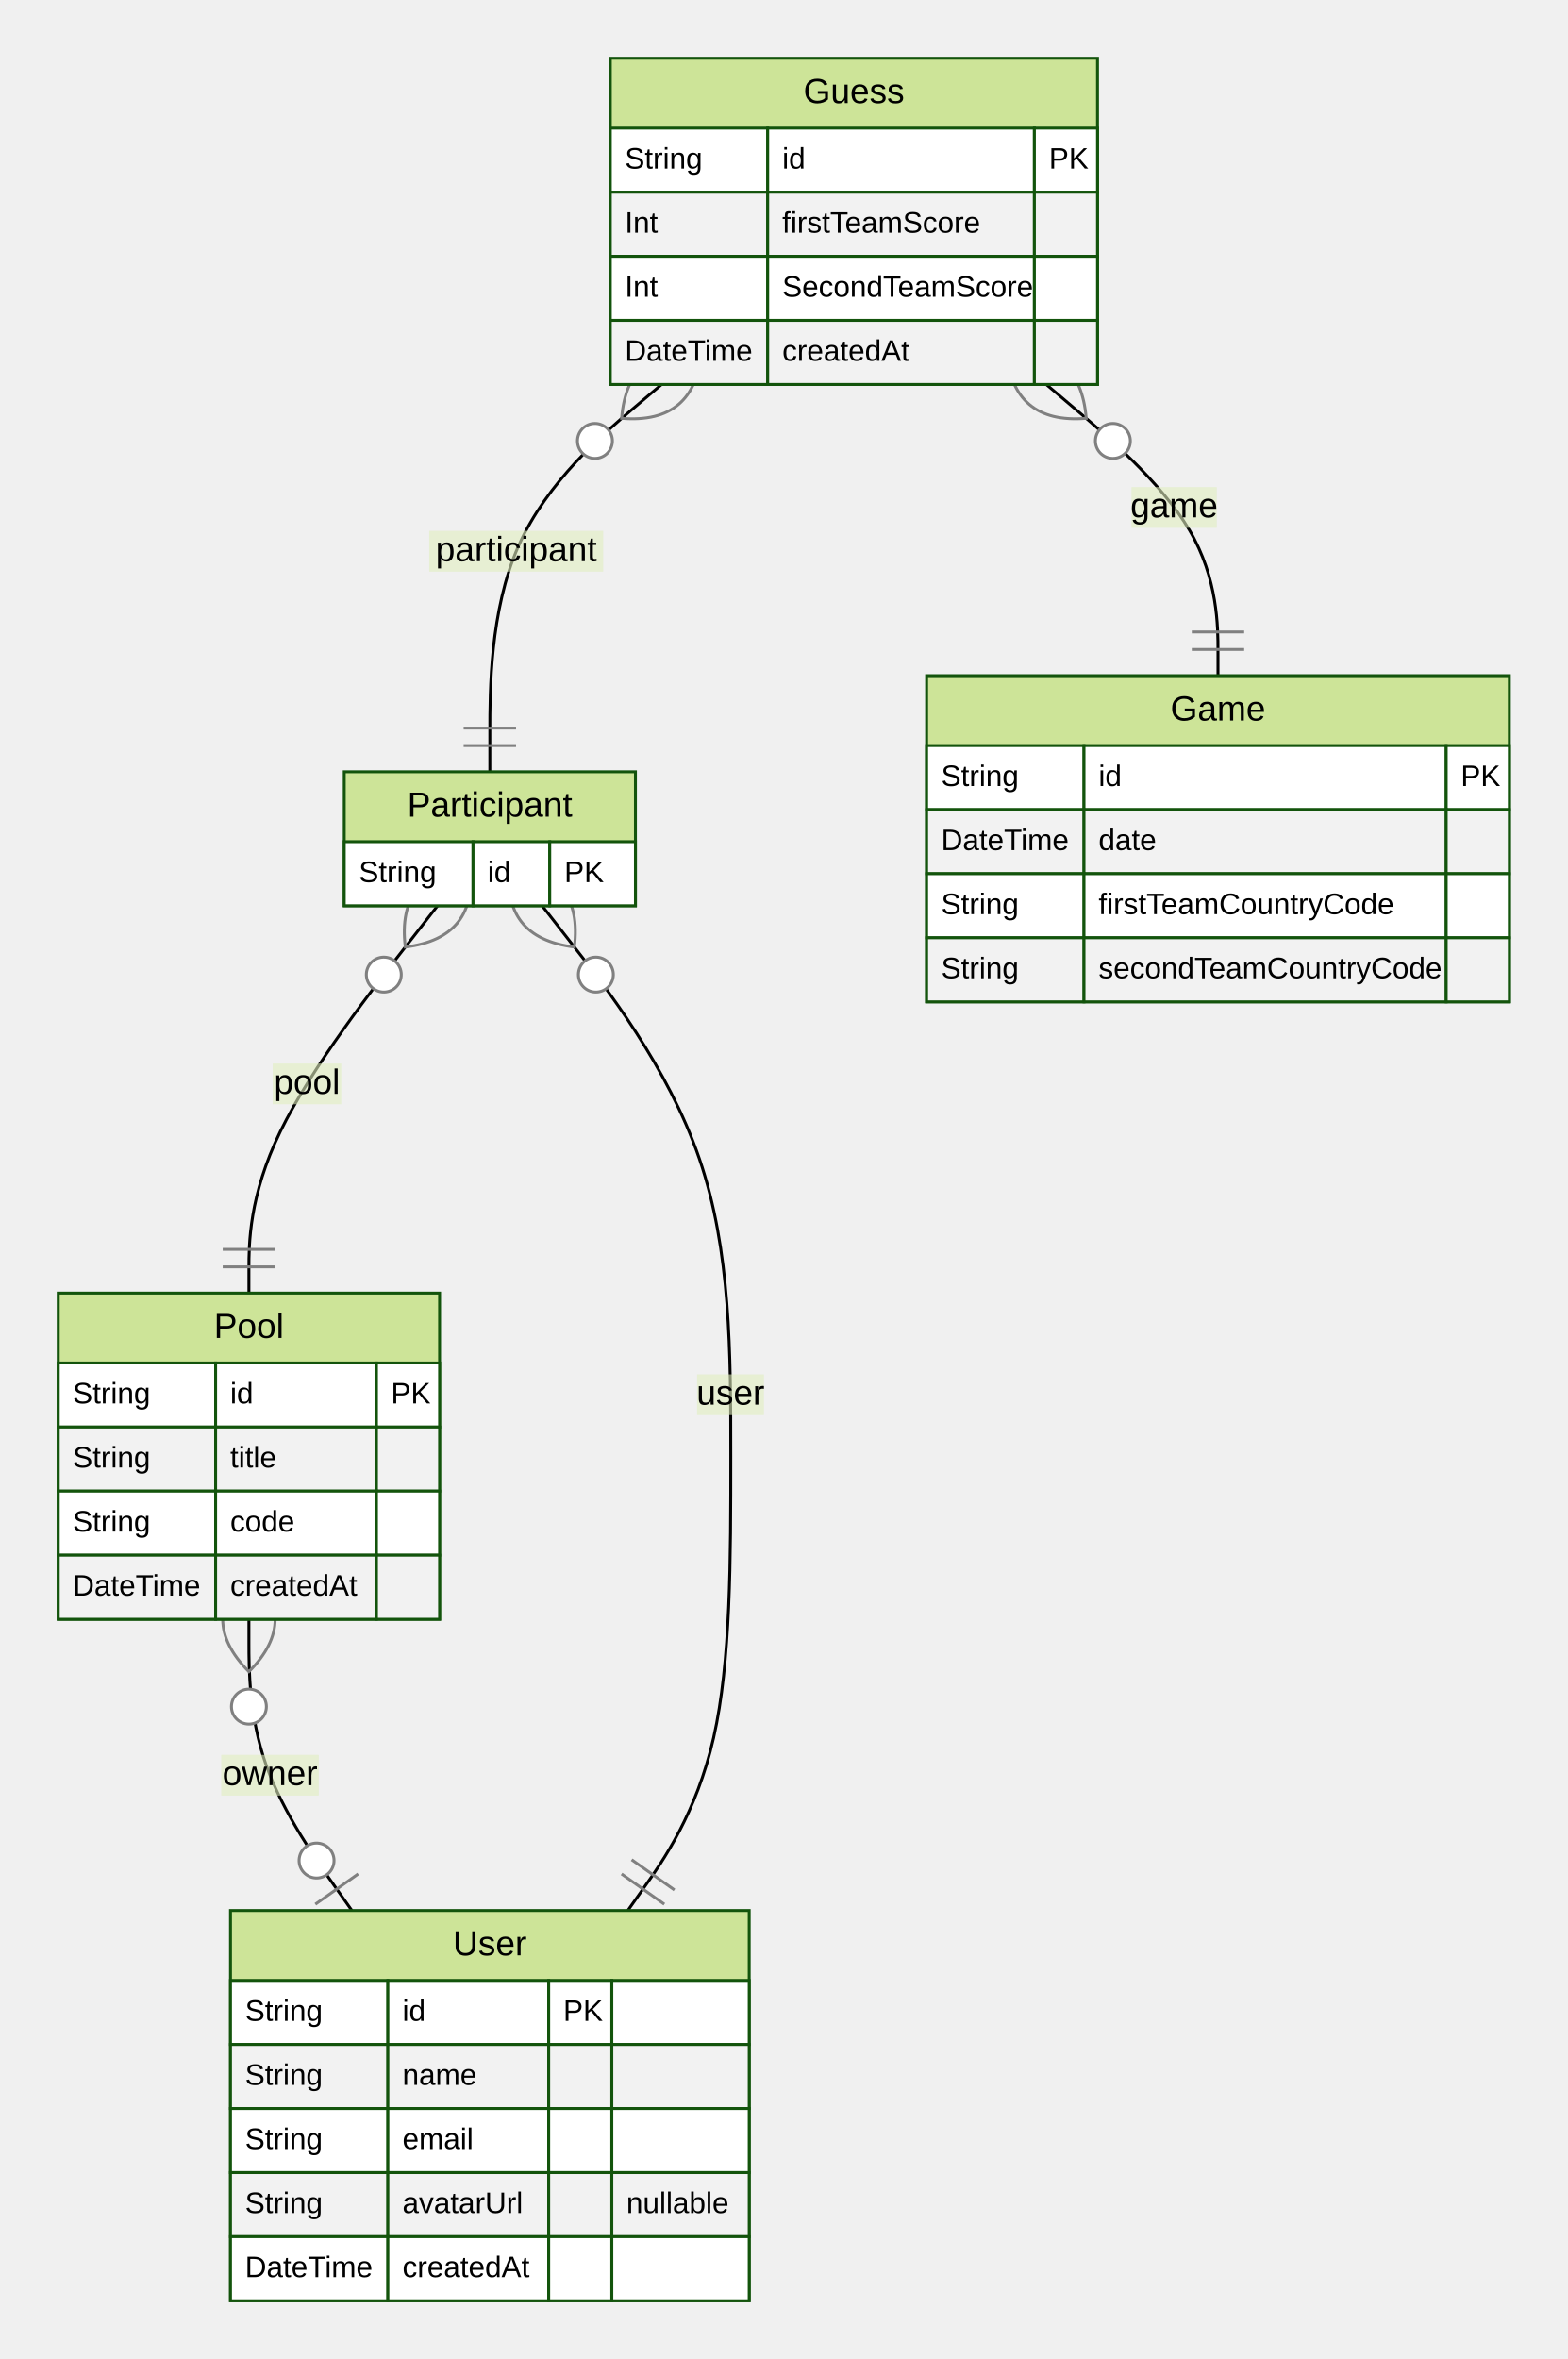
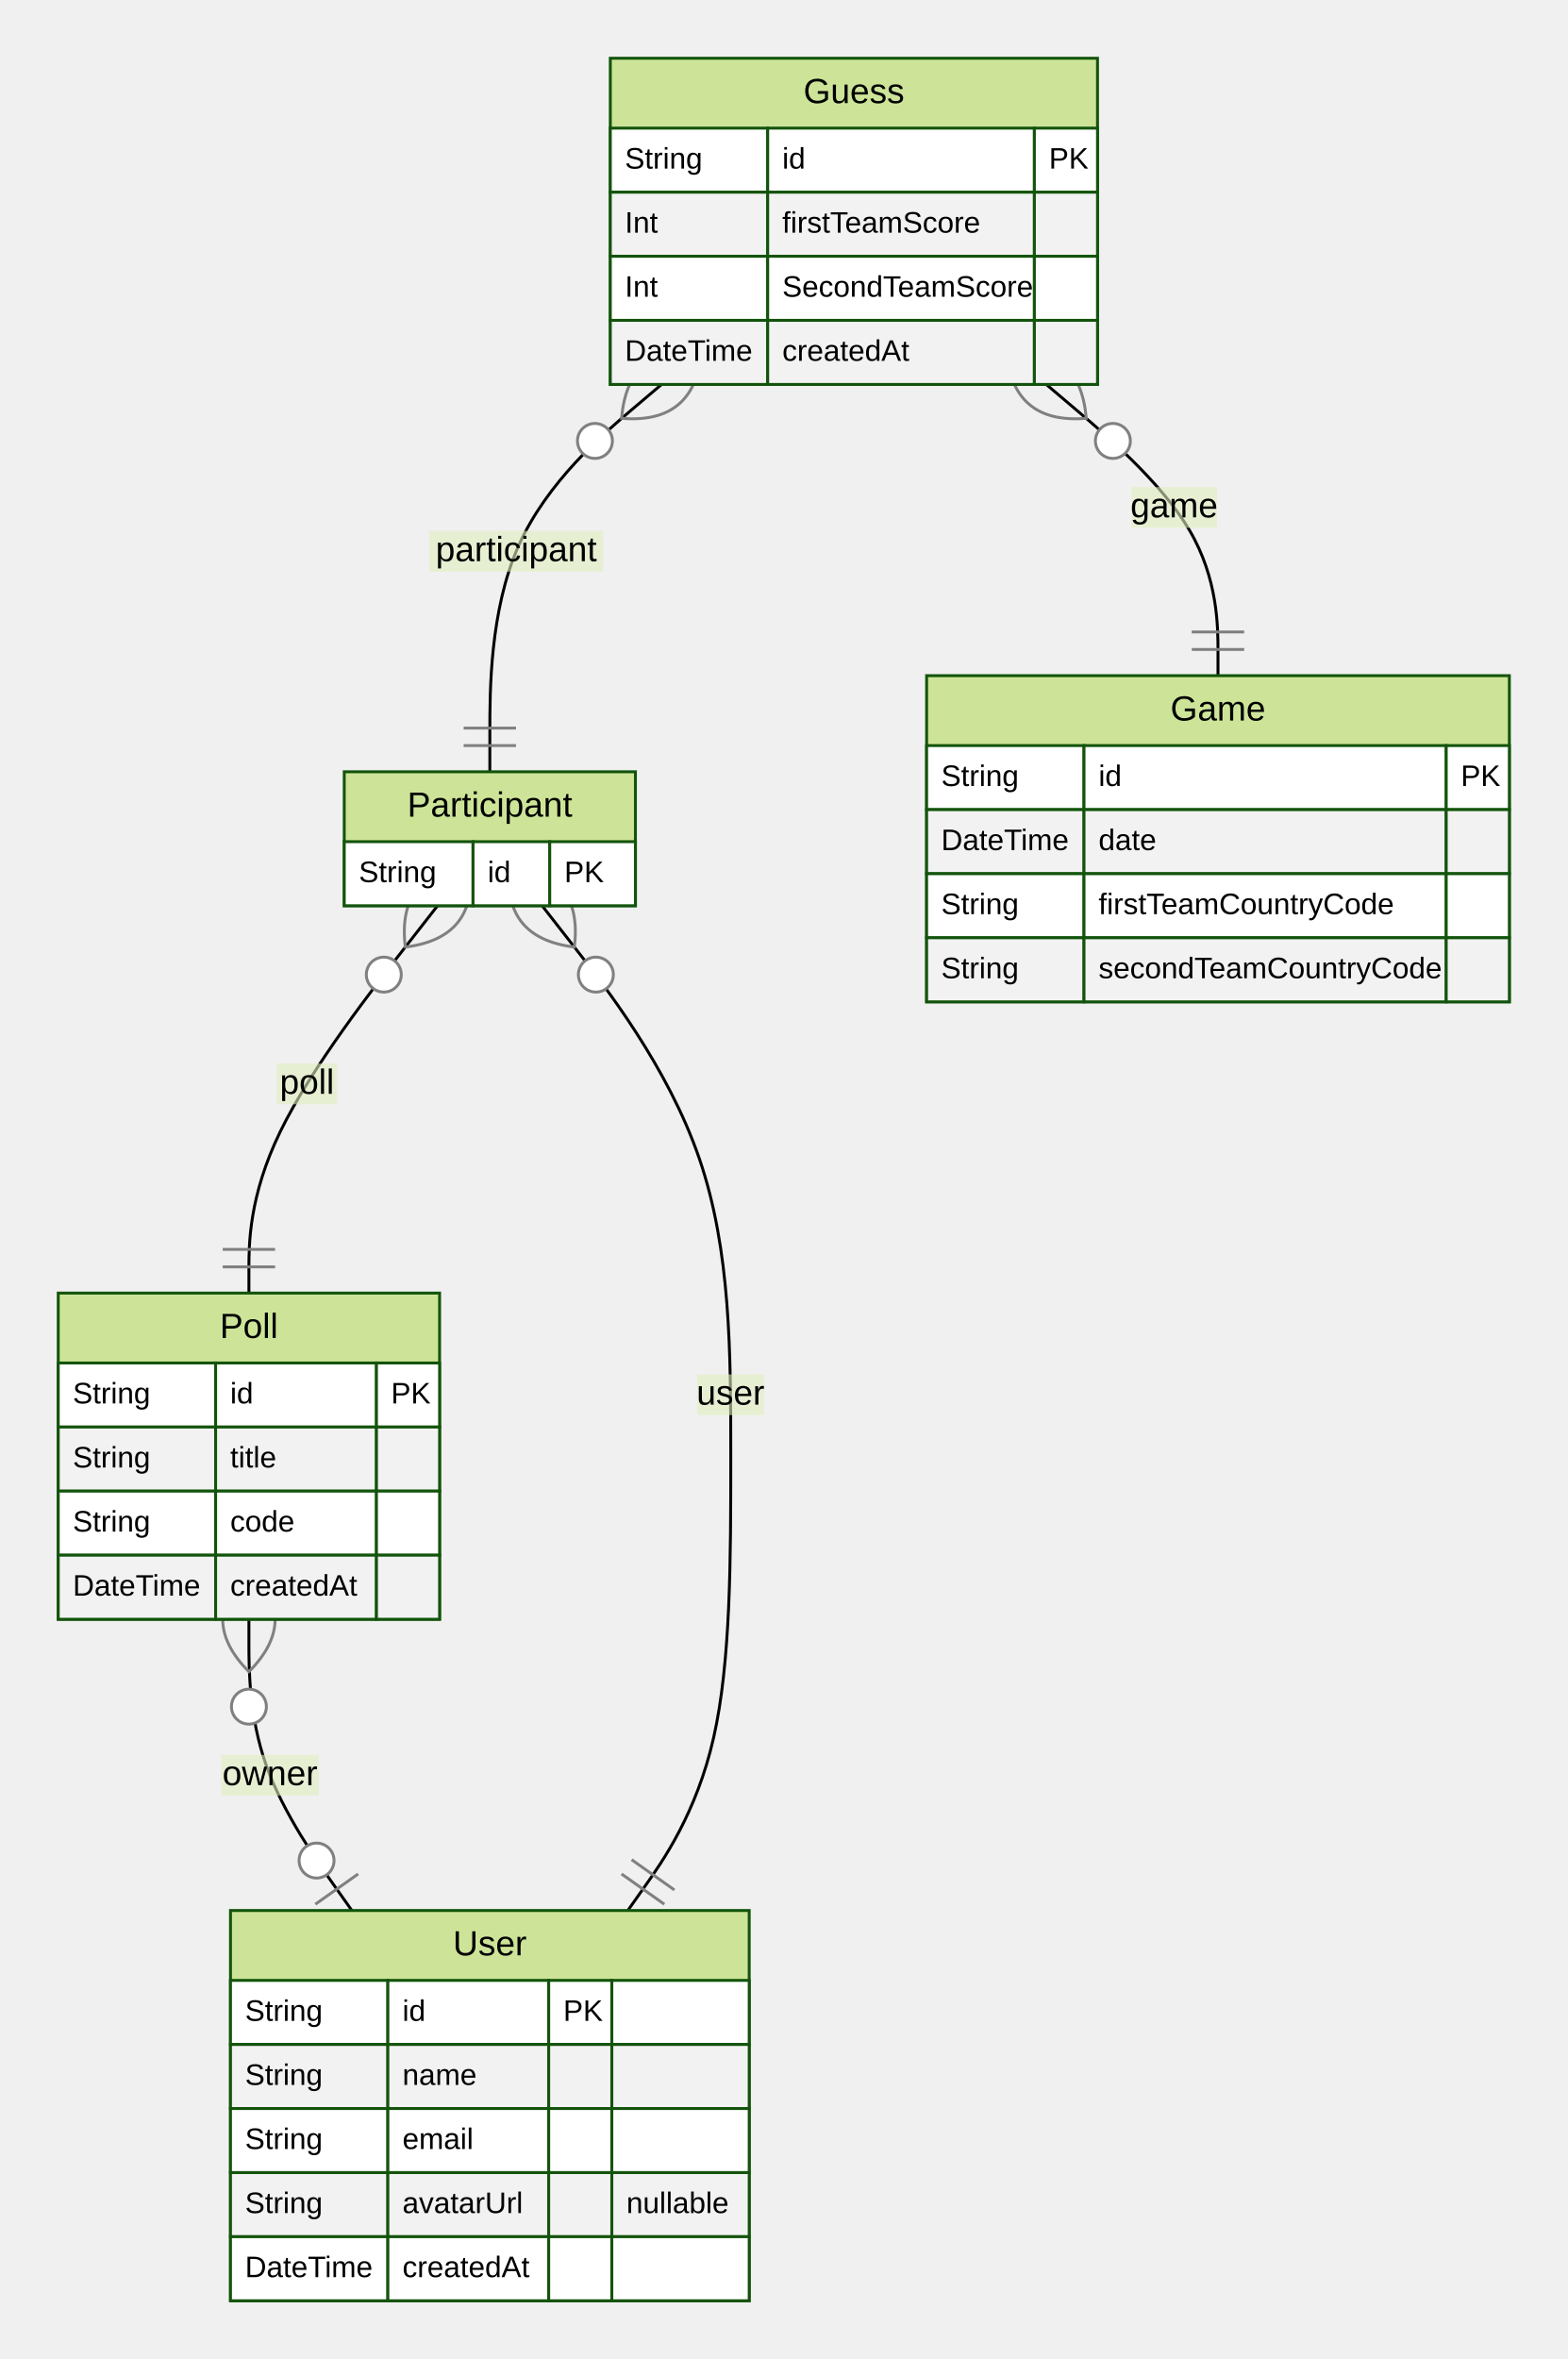
<svg xmlns="http://www.w3.org/2000/svg" aria-labelledby="chart-title-mermaid-0 chart-desc-mermaid-0" role="img" viewBox="0 0 538.347 810" style="max-width: 538.347px; background-color: white;" width="100%" id="mermaid-0">
  <style>#mermaid-0 {font-family:"trebuchet ms",verdana,arial,sans-serif;font-size:16px;fill:#000000;}#mermaid-0 .error-icon{fill:#552222;}#mermaid-0 .error-text{fill:#552222;stroke:#552222;}#mermaid-0 .edge-thickness-normal{stroke-width:2px;}#mermaid-0 .edge-thickness-thick{stroke-width:3.5px;}#mermaid-0 .edge-pattern-solid{stroke-dasharray:0;}#mermaid-0 .edge-pattern-dashed{stroke-dasharray:3;}#mermaid-0 .edge-pattern-dotted{stroke-dasharray:2;}#mermaid-0 .marker{fill:#000000;stroke:#000000;}#mermaid-0 .marker.cross{stroke:#000000;}#mermaid-0 svg{font-family:"trebuchet ms",verdana,arial,sans-serif;font-size:16px;}#mermaid-0 .entityBox{fill:#cde498;stroke:#13540c;}#mermaid-0 .attributeBoxOdd{fill:#ffffff;stroke:#13540c;}#mermaid-0 .attributeBoxEven{fill:#f2f2f2;stroke:#13540c;}#mermaid-0 .relationshipLabelBox{fill:hsl(78.158, 58.462%, 84.51%);opacity:0.7;background-color:hsl(78.158, 58.462%, 84.51%);}#mermaid-0 .relationshipLabelBox rect{opacity:0.5;}#mermaid-0 .relationshipLine{stroke:#000000;}#mermaid-0 :root{--mermaid-font-family:"trebuchet ms",verdana,arial,sans-serif;}</style>
  <g />
  <defs>
    <marker orient="auto" markerHeight="18" markerWidth="18" refY="9" refX="0" id="ONLY_ONE_START">
      <path d="M9,0 L9,18 M15,0 L15,18" fill="none" stroke="gray" />
    </marker>
  </defs>
  <defs>
    <marker orient="auto" markerHeight="18" markerWidth="18" refY="9" refX="18" id="ONLY_ONE_END">
      <path d="M3,0 L3,18 M9,0 L9,18" fill="none" stroke="gray" />
    </marker>
  </defs>
  <defs>
    <marker orient="auto" markerHeight="18" markerWidth="30" refY="9" refX="0" id="ZERO_OR_ONE_START">
      <circle r="6" cy="9" cx="21" fill="white" stroke="gray" />
      <path d="M9,0 L9,18" fill="none" stroke="gray" />
    </marker>
  </defs>
  <defs>
    <marker orient="auto" markerHeight="18" markerWidth="30" refY="9" refX="30" id="ZERO_OR_ONE_END">
      <circle r="6" cy="9" cx="9" fill="white" stroke="gray" />
      <path d="M21,0 L21,18" fill="none" stroke="gray" />
    </marker>
  </defs>
  <defs>
    <marker orient="auto" markerHeight="36" markerWidth="45" refY="18" refX="18" id="ONE_OR_MORE_START">
      <path d="M0,18 Q 18,0 36,18 Q 18,36 0,18 M42,9 L42,27" fill="none" stroke="gray" />
    </marker>
  </defs>
  <defs>
    <marker orient="auto" markerHeight="36" markerWidth="45" refY="18" refX="27" id="ONE_OR_MORE_END">
      <path d="M3,9 L3,27 M9,18 Q27,0 45,18 Q27,36 9,18" fill="none" stroke="gray" />
    </marker>
  </defs>
  <defs>
    <marker orient="auto" markerHeight="36" markerWidth="57" refY="18" refX="18" id="ZERO_OR_MORE_START">
      <circle r="6" cy="18" cx="48" fill="white" stroke="gray" />
      <path d="M0,18 Q18,0 36,18 Q18,36 0,18" fill="none" stroke="gray" />
    </marker>
  </defs>
  <defs>
    <marker orient="auto" markerHeight="36" markerWidth="57" refY="18" refX="39" id="ZERO_OR_MORE_END">
      <circle r="6" cy="18" cx="9" fill="white" stroke="gray" />
      <path d="M21,18 Q39,0 57,18 Q39,36 21,18" fill="none" stroke="gray" />
    </marker>
  </defs>
  <path marker-start="url(#ZERO_OR_MORE_START)" marker-end="url(#ZERO_OR_ONE_END)" fill="none" stroke="gray" d="M85.482,556L85.482,564.333C85.482,572.667,85.482,589.333,91.375,606C97.268,622.667,109.055,639.333,114.948,647.667L120.841,656" class="er relationshipLine" />
  <path marker-start="url(#ZERO_OR_MORE_START)" marker-end="url(#ONLY_ONE_END)" fill="none" stroke="gray" d="M186.176,311L196.974,324.833C207.772,338.667,229.368,366.333,240.166,397.833C250.964,429.333,250.964,464.667,250.964,500C250.964,535.333,250.964,570.667,245.07,596.667C239.177,622.667,227.391,639.333,221.497,647.667L215.604,656" class="er relationshipLine" />
  <path marker-start="url(#ZERO_OR_MORE_START)" marker-end="url(#ONLY_ONE_END)" fill="none" stroke="gray" d="M150.269,311L139.471,324.833C128.674,338.667,107.078,366.333,96.28,388.5C85.482,410.667,85.482,427.333,85.482,435.667L85.482,444" class="er relationshipLine" />
  <path marker-start="url(#ZERO_OR_MORE_START)" marker-end="url(#ONLY_ONE_END)" fill="none" stroke="gray" d="M227.2,132L217.37,140.333C207.541,148.667,187.882,165.333,178.052,187.5C168.223,209.667,168.223,237.333,168.223,251.167L168.223,265" class="er relationshipLine" />
  <path marker-start="url(#ZERO_OR_MORE_START)" marker-end="url(#ONLY_ONE_END)" fill="none" stroke="gray" d="M359.308,132L369.137,140.333C378.967,148.667,398.626,165.333,408.455,182C418.285,198.667,418.285,215.333,418.285,223.667L418.285,232" class="er relationshipLine" />
-   <g transform="translate(20,444 )" id="Pool">
+   <g transform="translate(20,444 )" id="Poll">
    <rect height="112" width="130.964" y="0" x="0" stroke="gray" fill-opacity="100%" fill="honeydew" class="er entityBox" />
-     <text transform="translate(65.48175,12)" style="font-family: &quot;trebuchet ms&quot;, verdana, arial, sans-serif;; font-size: 12px" text-anchor="middle" dominant-baseline="middle" y="0" x="0" id="entity-Pool" class="er entityLabel">Pool</text>
-     <rect height="22" width="54.048" y="24" x="0" stroke="gray" fill-opacity="100%" fill="honeydew" class="er attributeBoxOdd" />
-     <text transform="translate(5,35)" style="font-family: &quot;trebuchet ms&quot;, verdana, arial, sans-serif;; font-size: 10.2px" text-anchor="left" dominant-baseline="middle" y="0" x="0" id="entity-Pool-attr-1-type" class="er entityLabel">String</text>
+     <text transform="translate(65.48175,12)" style="font-family: &quot;trebuchet ms&quot;, verdana, arial, sans-serif;; font-size: 12px" text-anchor="middle" dominant-baseline="middle" y="0" x="0" id="entity-Poll" class="er entityLabel">Poll</text>
+     <rect height="22" width="54.048" y="24" x="0" stroke="gray" fill-opacity="100%" fill="honeydew" class="er attributeBoxOdd" />
+     <text transform="translate(5,35)" style="font-family: &quot;trebuchet ms&quot;, verdana, arial, sans-serif;; font-size: 10.2px" text-anchor="left" dominant-baseline="middle" y="0" x="0" id="entity-Poll-attr-1-type" class="er entityLabel">String</text>
    <rect height="22" width="55.234" y="24" x="54.048" stroke="gray" fill-opacity="100%" fill="honeydew" class="er attributeBoxOdd" />
-     <text transform="translate(59.0484,35)" style="font-family: &quot;trebuchet ms&quot;, verdana, arial, sans-serif;; font-size: 10.2px" text-anchor="left" dominant-baseline="middle" y="0" x="0" id="entity-Pool-attr-1-name" class="er entityLabel">id</text>
+     <text transform="translate(59.0484,35)" style="font-family: &quot;trebuchet ms&quot;, verdana, arial, sans-serif;; font-size: 10.2px" text-anchor="left" dominant-baseline="middle" y="0" x="0" id="entity-Poll-attr-1-name" class="er entityLabel">id</text>
    <rect height="22" width="21.681" y="24" x="109.283" stroke="gray" fill-opacity="100%" fill="honeydew" class="er attributeBoxOdd" />
-     <text transform="translate(114.2828,35)" style="font-family: &quot;trebuchet ms&quot;, verdana, arial, sans-serif;; font-size: 10.2px" text-anchor="left" dominant-baseline="middle" y="0" x="0" id="entity-Pool-attr-1-key" class="er entityLabel">PK</text>
-     <rect height="22" width="54.048" y="46" x="0" stroke="gray" fill-opacity="100%" fill="honeydew" class="er attributeBoxEven" />
-     <text transform="translate(5,57)" style="font-family: &quot;trebuchet ms&quot;, verdana, arial, sans-serif;; font-size: 10.2px" text-anchor="left" dominant-baseline="middle" y="0" x="0" id="entity-Pool-attr-2-type" class="er entityLabel">String</text>
+     <text transform="translate(114.2828,35)" style="font-family: &quot;trebuchet ms&quot;, verdana, arial, sans-serif;; font-size: 10.2px" text-anchor="left" dominant-baseline="middle" y="0" x="0" id="entity-Poll-attr-1-key" class="er entityLabel">PK</text>
+     <rect height="22" width="54.048" y="46" x="0" stroke="gray" fill-opacity="100%" fill="honeydew" class="er attributeBoxEven" />
+     <text transform="translate(5,57)" style="font-family: &quot;trebuchet ms&quot;, verdana, arial, sans-serif;; font-size: 10.2px" text-anchor="left" dominant-baseline="middle" y="0" x="0" id="entity-Poll-attr-2-type" class="er entityLabel">String</text>
    <rect height="22" width="55.234" y="46" x="54.048" stroke="gray" fill-opacity="100%" fill="honeydew" class="er attributeBoxEven" />
-     <text transform="translate(59.0484,57)" style="font-family: &quot;trebuchet ms&quot;, verdana, arial, sans-serif;; font-size: 10.2px" text-anchor="left" dominant-baseline="middle" y="0" x="0" id="entity-Pool-attr-2-name" class="er entityLabel">title</text>
+     <text transform="translate(59.0484,57)" style="font-family: &quot;trebuchet ms&quot;, verdana, arial, sans-serif;; font-size: 10.2px" text-anchor="left" dominant-baseline="middle" y="0" x="0" id="entity-Poll-attr-2-name" class="er entityLabel">title</text>
    <rect height="22" width="21.681" y="46" x="109.283" stroke="gray" fill-opacity="100%" fill="honeydew" class="er attributeBoxEven" />
-     <text transform="translate(114.2828,57)" style="font-family: &quot;trebuchet ms&quot;, verdana, arial, sans-serif;; font-size: 10.2px" text-anchor="left" dominant-baseline="middle" y="0" x="0" id="entity-Pool-attr-2-key" class="er entityLabel" />
-     <rect height="22" width="54.048" y="68" x="0" stroke="gray" fill-opacity="100%" fill="honeydew" class="er attributeBoxOdd" />
-     <text transform="translate(5,79)" style="font-family: &quot;trebuchet ms&quot;, verdana, arial, sans-serif;; font-size: 10.2px" text-anchor="left" dominant-baseline="middle" y="0" x="0" id="entity-Pool-attr-3-type" class="er entityLabel">String</text>
+     <text transform="translate(114.2828,57)" style="font-family: &quot;trebuchet ms&quot;, verdana, arial, sans-serif;; font-size: 10.2px" text-anchor="left" dominant-baseline="middle" y="0" x="0" id="entity-Poll-attr-2-key" class="er entityLabel" />
+     <rect height="22" width="54.048" y="68" x="0" stroke="gray" fill-opacity="100%" fill="honeydew" class="er attributeBoxOdd" />
+     <text transform="translate(5,79)" style="font-family: &quot;trebuchet ms&quot;, verdana, arial, sans-serif;; font-size: 10.2px" text-anchor="left" dominant-baseline="middle" y="0" x="0" id="entity-Poll-attr-3-type" class="er entityLabel">String</text>
    <rect height="22" width="55.234" y="68" x="54.048" stroke="gray" fill-opacity="100%" fill="honeydew" class="er attributeBoxOdd" />
-     <text transform="translate(59.0484,79)" style="font-family: &quot;trebuchet ms&quot;, verdana, arial, sans-serif;; font-size: 10.2px" text-anchor="left" dominant-baseline="middle" y="0" x="0" id="entity-Pool-attr-3-name" class="er entityLabel">code</text>
+     <text transform="translate(59.0484,79)" style="font-family: &quot;trebuchet ms&quot;, verdana, arial, sans-serif;; font-size: 10.2px" text-anchor="left" dominant-baseline="middle" y="0" x="0" id="entity-Poll-attr-3-name" class="er entityLabel">code</text>
    <rect height="22" width="21.681" y="68" x="109.283" stroke="gray" fill-opacity="100%" fill="honeydew" class="er attributeBoxOdd" />
-     <text transform="translate(114.2828,79)" style="font-family: &quot;trebuchet ms&quot;, verdana, arial, sans-serif;; font-size: 10.2px" text-anchor="left" dominant-baseline="middle" y="0" x="0" id="entity-Pool-attr-3-key" class="er entityLabel" />
-     <rect height="22" width="54.048" y="90" x="0" stroke="gray" fill-opacity="100%" fill="honeydew" class="er attributeBoxEven" />
-     <text transform="translate(5,101)" style="font-family: &quot;trebuchet ms&quot;, verdana, arial, sans-serif;; font-size: 10.2px" text-anchor="left" dominant-baseline="middle" y="0" x="0" id="entity-Pool-attr-4-type" class="er entityLabel">DateTime</text>
+     <text transform="translate(114.2828,79)" style="font-family: &quot;trebuchet ms&quot;, verdana, arial, sans-serif;; font-size: 10.2px" text-anchor="left" dominant-baseline="middle" y="0" x="0" id="entity-Poll-attr-3-key" class="er entityLabel" />
+     <rect height="22" width="54.048" y="90" x="0" stroke="gray" fill-opacity="100%" fill="honeydew" class="er attributeBoxEven" />
+     <text transform="translate(5,101)" style="font-family: &quot;trebuchet ms&quot;, verdana, arial, sans-serif;; font-size: 10.2px" text-anchor="left" dominant-baseline="middle" y="0" x="0" id="entity-Poll-attr-4-type" class="er entityLabel">DateTime</text>
    <rect height="22" width="55.234" y="90" x="54.048" stroke="gray" fill-opacity="100%" fill="honeydew" class="er attributeBoxEven" />
-     <text transform="translate(59.0484,101)" style="font-family: &quot;trebuchet ms&quot;, verdana, arial, sans-serif;; font-size: 10.2px" text-anchor="left" dominant-baseline="middle" y="0" x="0" id="entity-Pool-attr-4-name" class="er entityLabel">createdAt</text>
+     <text transform="translate(59.0484,101)" style="font-family: &quot;trebuchet ms&quot;, verdana, arial, sans-serif;; font-size: 10.2px" text-anchor="left" dominant-baseline="middle" y="0" x="0" id="entity-Poll-attr-4-name" class="er entityLabel">createdAt</text>
    <rect height="22" width="21.681" y="90" x="109.283" stroke="gray" fill-opacity="100%" fill="honeydew" class="er attributeBoxEven" />
-     <text transform="translate(114.2828,101)" style="font-family: &quot;trebuchet ms&quot;, verdana, arial, sans-serif;; font-size: 10.2px" text-anchor="left" dominant-baseline="middle" y="0" x="0" id="entity-Pool-attr-4-key" class="er entityLabel" />
+     <text transform="translate(114.2828,101)" style="font-family: &quot;trebuchet ms&quot;, verdana, arial, sans-serif;; font-size: 10.2px" text-anchor="left" dominant-baseline="middle" y="0" x="0" id="entity-Poll-attr-4-key" class="er entityLabel" />
  </g>
  <g transform="translate(118.2226,265 )" id="Participant">
    <rect height="46" width="100" y="0" x="0" stroke="gray" fill-opacity="100%" fill="honeydew" class="er entityBox" />
    <text transform="translate(50,12)" style="font-family: &quot;trebuchet ms&quot;, verdana, arial, sans-serif;; font-size: 12px" text-anchor="middle" dominant-baseline="middle" y="0" x="0" id="entity-Participant" class="er entityLabel">Participant</text>
    <rect height="22" width="44.231" y="24" x="0" stroke="gray" fill-opacity="100%" fill="honeydew" class="er attributeBoxOdd" />
    <text transform="translate(5,35)" style="font-family: &quot;trebuchet ms&quot;, verdana, arial, sans-serif;; font-size: 10.2px" text-anchor="left" dominant-baseline="middle" y="0" x="0" id="entity-Participant-attr-1-type" class="er entityLabel">String</text>
    <rect height="22" width="26.341" y="24" x="44.231" stroke="gray" fill-opacity="100%" fill="honeydew" class="er attributeBoxOdd" />
    <text transform="translate(49.23142,35)" style="font-family: &quot;trebuchet ms&quot;, verdana, arial, sans-serif;; font-size: 10.2px" text-anchor="left" dominant-baseline="middle" y="0" x="0" id="entity-Participant-attr-1-name" class="er entityLabel">id</text>
    <rect height="22" width="29.428" y="24" x="70.572" stroke="gray" fill-opacity="100%" fill="honeydew" class="er attributeBoxOdd" />
    <text transform="translate(75.57222,35)" style="font-family: &quot;trebuchet ms&quot;, verdana, arial, sans-serif;; font-size: 10.2px" text-anchor="left" dominant-baseline="middle" y="0" x="0" id="entity-Participant-attr-1-key" class="er entityLabel">PK</text>
  </g>
  <g transform="translate(79.1537,656 )" id="User">
    <rect height="134" width="178.138" y="0" x="0" stroke="gray" fill-opacity="100%" fill="honeydew" class="er entityBox" />
    <text transform="translate(89.06892,12)" style="font-family: &quot;trebuchet ms&quot;, verdana, arial, sans-serif;; font-size: 12px" text-anchor="middle" dominant-baseline="middle" y="0" x="0" id="entity-User" class="er entityLabel">User</text>
    <rect height="22" width="54.048" y="24" x="0" stroke="gray" fill-opacity="100%" fill="honeydew" class="er attributeBoxOdd" />
    <text transform="translate(5,35)" style="font-family: &quot;trebuchet ms&quot;, verdana, arial, sans-serif;; font-size: 10.2px" text-anchor="left" dominant-baseline="middle" y="0" x="0" id="entity-User-attr-1-type" class="er entityLabel">String</text>
    <rect height="22" width="55.234" y="24" x="54.048" stroke="gray" fill-opacity="100%" fill="honeydew" class="er attributeBoxOdd" />
    <text transform="translate(59.0484,35)" style="font-family: &quot;trebuchet ms&quot;, verdana, arial, sans-serif;; font-size: 10.2px" text-anchor="left" dominant-baseline="middle" y="0" x="0" id="entity-User-attr-1-name" class="er entityLabel">id</text>
    <rect height="22" width="21.681" y="24" x="109.283" stroke="gray" fill-opacity="100%" fill="honeydew" class="er attributeBoxOdd" />
    <text transform="translate(114.2828,35)" style="font-family: &quot;trebuchet ms&quot;, verdana, arial, sans-serif;; font-size: 10.2px" text-anchor="left" dominant-baseline="middle" y="0" x="0" id="entity-User-attr-1-key" class="er entityLabel">PK</text>
    <rect height="22" width="47.174" y="24" x="130.964" stroke="gray" fill-opacity="100%" fill="honeydew" class="er attributeBoxOdd" />
    <text transform="translate(135.9635,35)" style="font-family: &quot;trebuchet ms&quot;, verdana, arial, sans-serif;; font-size: 10.2px" text-anchor="left" dominant-baseline="middle" y="0" x="0" id="entity-User-attr-1-comment" class="er entityLabel" />
    <rect height="22" width="54.048" y="46" x="0" stroke="gray" fill-opacity="100%" fill="honeydew" class="er attributeBoxEven" />
    <text transform="translate(5,57)" style="font-family: &quot;trebuchet ms&quot;, verdana, arial, sans-serif;; font-size: 10.2px" text-anchor="left" dominant-baseline="middle" y="0" x="0" id="entity-User-attr-2-type" class="er entityLabel">String</text>
    <rect height="22" width="55.234" y="46" x="54.048" stroke="gray" fill-opacity="100%" fill="honeydew" class="er attributeBoxEven" />
    <text transform="translate(59.0484,57)" style="font-family: &quot;trebuchet ms&quot;, verdana, arial, sans-serif;; font-size: 10.2px" text-anchor="left" dominant-baseline="middle" y="0" x="0" id="entity-User-attr-2-name" class="er entityLabel">name</text>
    <rect height="22" width="21.681" y="46" x="109.283" stroke="gray" fill-opacity="100%" fill="honeydew" class="er attributeBoxEven" />
    <text transform="translate(114.2828,57)" style="font-family: &quot;trebuchet ms&quot;, verdana, arial, sans-serif;; font-size: 10.2px" text-anchor="left" dominant-baseline="middle" y="0" x="0" id="entity-User-attr-2-key" class="er entityLabel" />
    <rect height="22" width="47.174" y="46" x="130.964" stroke="gray" fill-opacity="100%" fill="honeydew" class="er attributeBoxEven" />
    <text transform="translate(135.9635,57)" style="font-family: &quot;trebuchet ms&quot;, verdana, arial, sans-serif;; font-size: 10.2px" text-anchor="left" dominant-baseline="middle" y="0" x="0" id="entity-User-attr-2-comment" class="er entityLabel" />
    <rect height="22" width="54.048" y="68" x="0" stroke="gray" fill-opacity="100%" fill="honeydew" class="er attributeBoxOdd" />
    <text transform="translate(5,79)" style="font-family: &quot;trebuchet ms&quot;, verdana, arial, sans-serif;; font-size: 10.2px" text-anchor="left" dominant-baseline="middle" y="0" x="0" id="entity-User-attr-3-type" class="er entityLabel">String</text>
    <rect height="22" width="55.234" y="68" x="54.048" stroke="gray" fill-opacity="100%" fill="honeydew" class="er attributeBoxOdd" />
    <text transform="translate(59.0484,79)" style="font-family: &quot;trebuchet ms&quot;, verdana, arial, sans-serif;; font-size: 10.2px" text-anchor="left" dominant-baseline="middle" y="0" x="0" id="entity-User-attr-3-name" class="er entityLabel">email</text>
    <rect height="22" width="21.681" y="68" x="109.283" stroke="gray" fill-opacity="100%" fill="honeydew" class="er attributeBoxOdd" />
    <text transform="translate(114.2828,79)" style="font-family: &quot;trebuchet ms&quot;, verdana, arial, sans-serif;; font-size: 10.2px" text-anchor="left" dominant-baseline="middle" y="0" x="0" id="entity-User-attr-3-key" class="er entityLabel" />
    <rect height="22" width="47.174" y="68" x="130.964" stroke="gray" fill-opacity="100%" fill="honeydew" class="er attributeBoxOdd" />
    <text transform="translate(135.9635,79)" style="font-family: &quot;trebuchet ms&quot;, verdana, arial, sans-serif;; font-size: 10.2px" text-anchor="left" dominant-baseline="middle" y="0" x="0" id="entity-User-attr-3-comment" class="er entityLabel" />
    <rect height="22" width="54.048" y="90" x="0" stroke="gray" fill-opacity="100%" fill="honeydew" class="er attributeBoxEven" />
    <text transform="translate(5,101)" style="font-family: &quot;trebuchet ms&quot;, verdana, arial, sans-serif;; font-size: 10.2px" text-anchor="left" dominant-baseline="middle" y="0" x="0" id="entity-User-attr-4-type" class="er entityLabel">String</text>
    <rect height="22" width="55.234" y="90" x="54.048" stroke="gray" fill-opacity="100%" fill="honeydew" class="er attributeBoxEven" />
    <text transform="translate(59.0484,101)" style="font-family: &quot;trebuchet ms&quot;, verdana, arial, sans-serif;; font-size: 10.2px" text-anchor="left" dominant-baseline="middle" y="0" x="0" id="entity-User-attr-4-name" class="er entityLabel">avatarUrl</text>
    <rect height="22" width="21.681" y="90" x="109.283" stroke="gray" fill-opacity="100%" fill="honeydew" class="er attributeBoxEven" />
    <text transform="translate(114.2828,101)" style="font-family: &quot;trebuchet ms&quot;, verdana, arial, sans-serif;; font-size: 10.2px" text-anchor="left" dominant-baseline="middle" y="0" x="0" id="entity-User-attr-4-key" class="er entityLabel" />
    <rect height="22" width="47.174" y="90" x="130.964" stroke="gray" fill-opacity="100%" fill="honeydew" class="er attributeBoxEven" />
    <text transform="translate(135.9635,101)" style="font-family: &quot;trebuchet ms&quot;, verdana, arial, sans-serif;; font-size: 10.2px" text-anchor="left" dominant-baseline="middle" y="0" x="0" id="entity-User-attr-4-comment" class="er entityLabel">nullable</text>
    <rect height="22" width="54.048" y="112" x="0" stroke="gray" fill-opacity="100%" fill="honeydew" class="er attributeBoxOdd" />
    <text transform="translate(5,123)" style="font-family: &quot;trebuchet ms&quot;, verdana, arial, sans-serif;; font-size: 10.2px" text-anchor="left" dominant-baseline="middle" y="0" x="0" id="entity-User-attr-5-type" class="er entityLabel">DateTime</text>
    <rect height="22" width="55.234" y="112" x="54.048" stroke="gray" fill-opacity="100%" fill="honeydew" class="er attributeBoxOdd" />
    <text transform="translate(59.0484,123)" style="font-family: &quot;trebuchet ms&quot;, verdana, arial, sans-serif;; font-size: 10.2px" text-anchor="left" dominant-baseline="middle" y="0" x="0" id="entity-User-attr-5-name" class="er entityLabel">createdAt</text>
    <rect height="22" width="21.681" y="112" x="109.283" stroke="gray" fill-opacity="100%" fill="honeydew" class="er attributeBoxOdd" />
    <text transform="translate(114.2828,123)" style="font-family: &quot;trebuchet ms&quot;, verdana, arial, sans-serif;; font-size: 10.2px" text-anchor="left" dominant-baseline="middle" y="0" x="0" id="entity-User-attr-5-key" class="er entityLabel" />
    <rect height="22" width="47.174" y="112" x="130.964" stroke="gray" fill-opacity="100%" fill="honeydew" class="er attributeBoxOdd" />
    <text transform="translate(135.9635,123)" style="font-family: &quot;trebuchet ms&quot;, verdana, arial, sans-serif;; font-size: 10.2px" text-anchor="left" dominant-baseline="middle" y="0" x="0" id="entity-User-attr-5-comment" class="er entityLabel" />
  </g>
  <g transform="translate(318.2226,232 )" id="Game">
    <rect height="112" width="200.124" y="0" x="0" stroke="gray" fill-opacity="100%" fill="honeydew" class="er entityBox" />
    <text transform="translate(100.062,12)" style="font-family: &quot;trebuchet ms&quot;, verdana, arial, sans-serif;; font-size: 12px" text-anchor="middle" dominant-baseline="middle" y="0" x="0" id="entity-Game" class="er entityLabel">Game</text>
    <rect height="22" width="54.048" y="24" x="0" stroke="gray" fill-opacity="100%" fill="honeydew" class="er attributeBoxOdd" />
    <text transform="translate(5,35)" style="font-family: &quot;trebuchet ms&quot;, verdana, arial, sans-serif;; font-size: 10.2px" text-anchor="left" dominant-baseline="middle" y="0" x="0" id="entity-Game-attr-1-type" class="er entityLabel">String</text>
    <rect height="22" width="124.395" y="24" x="54.048" stroke="gray" fill-opacity="100%" fill="honeydew" class="er attributeBoxOdd" />
    <text transform="translate(59.0484,35)" style="font-family: &quot;trebuchet ms&quot;, verdana, arial, sans-serif;; font-size: 10.2px" text-anchor="left" dominant-baseline="middle" y="0" x="0" id="entity-Game-attr-1-name" class="er entityLabel">id</text>
    <rect height="22" width="21.681" y="24" x="178.443" stroke="gray" fill-opacity="100%" fill="honeydew" class="er attributeBoxOdd" />
    <text transform="translate(183.4432,35)" style="font-family: &quot;trebuchet ms&quot;, verdana, arial, sans-serif;; font-size: 10.2px" text-anchor="left" dominant-baseline="middle" y="0" x="0" id="entity-Game-attr-1-key" class="er entityLabel">PK</text>
    <rect height="22" width="54.048" y="46" x="0" stroke="gray" fill-opacity="100%" fill="honeydew" class="er attributeBoxEven" />
    <text transform="translate(5,57)" style="font-family: &quot;trebuchet ms&quot;, verdana, arial, sans-serif;; font-size: 10.2px" text-anchor="left" dominant-baseline="middle" y="0" x="0" id="entity-Game-attr-2-type" class="er entityLabel">DateTime</text>
    <rect height="22" width="124.395" y="46" x="54.048" stroke="gray" fill-opacity="100%" fill="honeydew" class="er attributeBoxEven" />
    <text transform="translate(59.0484,57)" style="font-family: &quot;trebuchet ms&quot;, verdana, arial, sans-serif;; font-size: 10.2px" text-anchor="left" dominant-baseline="middle" y="0" x="0" id="entity-Game-attr-2-name" class="er entityLabel">date</text>
    <rect height="22" width="21.681" y="46" x="178.443" stroke="gray" fill-opacity="100%" fill="honeydew" class="er attributeBoxEven" />
    <text transform="translate(183.4432,57)" style="font-family: &quot;trebuchet ms&quot;, verdana, arial, sans-serif;; font-size: 10.2px" text-anchor="left" dominant-baseline="middle" y="0" x="0" id="entity-Game-attr-2-key" class="er entityLabel" />
    <rect height="22" width="54.048" y="68" x="0" stroke="gray" fill-opacity="100%" fill="honeydew" class="er attributeBoxOdd" />
    <text transform="translate(5,79)" style="font-family: &quot;trebuchet ms&quot;, verdana, arial, sans-serif;; font-size: 10.2px" text-anchor="left" dominant-baseline="middle" y="0" x="0" id="entity-Game-attr-3-type" class="er entityLabel">String</text>
    <rect height="22" width="124.395" y="68" x="54.048" stroke="gray" fill-opacity="100%" fill="honeydew" class="er attributeBoxOdd" />
    <text transform="translate(59.0484,79)" style="font-family: &quot;trebuchet ms&quot;, verdana, arial, sans-serif;; font-size: 10.2px" text-anchor="left" dominant-baseline="middle" y="0" x="0" id="entity-Game-attr-3-name" class="er entityLabel">firstTeamCountryCode</text>
    <rect height="22" width="21.681" y="68" x="178.443" stroke="gray" fill-opacity="100%" fill="honeydew" class="er attributeBoxOdd" />
    <text transform="translate(183.4432,79)" style="font-family: &quot;trebuchet ms&quot;, verdana, arial, sans-serif;; font-size: 10.2px" text-anchor="left" dominant-baseline="middle" y="0" x="0" id="entity-Game-attr-3-key" class="er entityLabel" />
    <rect height="22" width="54.048" y="90" x="0" stroke="gray" fill-opacity="100%" fill="honeydew" class="er attributeBoxEven" />
    <text transform="translate(5,101)" style="font-family: &quot;trebuchet ms&quot;, verdana, arial, sans-serif;; font-size: 10.2px" text-anchor="left" dominant-baseline="middle" y="0" x="0" id="entity-Game-attr-4-type" class="er entityLabel">String</text>
    <rect height="22" width="124.395" y="90" x="54.048" stroke="gray" fill-opacity="100%" fill="honeydew" class="er attributeBoxEven" />
    <text transform="translate(59.0484,101)" style="font-family: &quot;trebuchet ms&quot;, verdana, arial, sans-serif;; font-size: 10.2px" text-anchor="left" dominant-baseline="middle" y="0" x="0" id="entity-Game-attr-4-name" class="er entityLabel">secondTeamCountryCode</text>
    <rect height="22" width="21.681" y="90" x="178.443" stroke="gray" fill-opacity="100%" fill="honeydew" class="er attributeBoxEven" />
    <text transform="translate(183.4432,101)" style="font-family: &quot;trebuchet ms&quot;, verdana, arial, sans-serif;; font-size: 10.2px" text-anchor="left" dominant-baseline="middle" y="0" x="0" id="entity-Game-attr-4-key" class="er entityLabel" />
  </g>
  <g transform="translate(209.5946,20 )" id="Guess">
    <rect height="112" width="167.318" y="0" x="0" stroke="gray" fill-opacity="100%" fill="honeydew" class="er entityBox" />
    <text transform="translate(83.65901,12)" style="font-family: &quot;trebuchet ms&quot;, verdana, arial, sans-serif;; font-size: 12px" text-anchor="middle" dominant-baseline="middle" y="0" x="0" id="entity-Guess" class="er entityLabel">Guess</text>
    <rect height="22" width="54.048" y="24" x="0" stroke="gray" fill-opacity="100%" fill="honeydew" class="er attributeBoxOdd" />
    <text transform="translate(5,35)" style="font-family: &quot;trebuchet ms&quot;, verdana, arial, sans-serif;; font-size: 10.2px" text-anchor="left" dominant-baseline="middle" y="0" x="0" id="entity-Guess-attr-1-type" class="er entityLabel">String</text>
    <rect height="22" width="91.589" y="24" x="54.048" stroke="gray" fill-opacity="100%" fill="honeydew" class="er attributeBoxOdd" />
    <text transform="translate(59.0484,35)" style="font-family: &quot;trebuchet ms&quot;, verdana, arial, sans-serif;; font-size: 10.2px" text-anchor="left" dominant-baseline="middle" y="0" x="0" id="entity-Guess-attr-1-name" class="er entityLabel">id</text>
    <rect height="22" width="21.681" y="24" x="145.637" stroke="gray" fill-opacity="100%" fill="honeydew" class="er attributeBoxOdd" />
    <text transform="translate(150.6373,35)" style="font-family: &quot;trebuchet ms&quot;, verdana, arial, sans-serif;; font-size: 10.2px" text-anchor="left" dominant-baseline="middle" y="0" x="0" id="entity-Guess-attr-1-key" class="er entityLabel">PK</text>
    <rect height="22" width="54.048" y="46" x="0" stroke="gray" fill-opacity="100%" fill="honeydew" class="er attributeBoxEven" />
    <text transform="translate(5,57)" style="font-family: &quot;trebuchet ms&quot;, verdana, arial, sans-serif;; font-size: 10.2px" text-anchor="left" dominant-baseline="middle" y="0" x="0" id="entity-Guess-attr-2-type" class="er entityLabel">Int</text>
    <rect height="22" width="91.589" y="46" x="54.048" stroke="gray" fill-opacity="100%" fill="honeydew" class="er attributeBoxEven" />
    <text transform="translate(59.0484,57)" style="font-family: &quot;trebuchet ms&quot;, verdana, arial, sans-serif;; font-size: 10.2px" text-anchor="left" dominant-baseline="middle" y="0" x="0" id="entity-Guess-attr-2-name" class="er entityLabel">firstTeamScore</text>
    <rect height="22" width="21.681" y="46" x="145.637" stroke="gray" fill-opacity="100%" fill="honeydew" class="er attributeBoxEven" />
    <text transform="translate(150.6373,57)" style="font-family: &quot;trebuchet ms&quot;, verdana, arial, sans-serif;; font-size: 10.2px" text-anchor="left" dominant-baseline="middle" y="0" x="0" id="entity-Guess-attr-2-key" class="er entityLabel" />
    <rect height="22" width="54.048" y="68" x="0" stroke="gray" fill-opacity="100%" fill="honeydew" class="er attributeBoxOdd" />
    <text transform="translate(5,79)" style="font-family: &quot;trebuchet ms&quot;, verdana, arial, sans-serif;; font-size: 10.2px" text-anchor="left" dominant-baseline="middle" y="0" x="0" id="entity-Guess-attr-3-type" class="er entityLabel">Int</text>
    <rect height="22" width="91.589" y="68" x="54.048" stroke="gray" fill-opacity="100%" fill="honeydew" class="er attributeBoxOdd" />
    <text transform="translate(59.0484,79)" style="font-family: &quot;trebuchet ms&quot;, verdana, arial, sans-serif;; font-size: 10.2px" text-anchor="left" dominant-baseline="middle" y="0" x="0" id="entity-Guess-attr-3-name" class="er entityLabel">SecondTeamScore</text>
    <rect height="22" width="21.681" y="68" x="145.637" stroke="gray" fill-opacity="100%" fill="honeydew" class="er attributeBoxOdd" />
    <text transform="translate(150.6373,79)" style="font-family: &quot;trebuchet ms&quot;, verdana, arial, sans-serif;; font-size: 10.2px" text-anchor="left" dominant-baseline="middle" y="0" x="0" id="entity-Guess-attr-3-key" class="er entityLabel" />
    <rect height="22" width="54.048" y="90" x="0" stroke="gray" fill-opacity="100%" fill="honeydew" class="er attributeBoxEven" />
    <text transform="translate(5,101)" style="font-family: &quot;trebuchet ms&quot;, verdana, arial, sans-serif;; font-size: 10.2px" text-anchor="left" dominant-baseline="middle" y="0" x="0" id="entity-Guess-attr-4-type" class="er entityLabel">DateTime</text>
    <rect height="22" width="91.589" y="90" x="54.048" stroke="gray" fill-opacity="100%" fill="honeydew" class="er attributeBoxEven" />
    <text transform="translate(59.0484,101)" style="font-family: &quot;trebuchet ms&quot;, verdana, arial, sans-serif;; font-size: 10.2px" text-anchor="left" dominant-baseline="middle" y="0" x="0" id="entity-Guess-attr-4-name" class="er entityLabel">createdAt</text>
    <rect height="22" width="21.681" y="90" x="145.637" stroke="gray" fill-opacity="100%" fill="honeydew" class="er attributeBoxEven" />
    <text transform="translate(150.6373,101)" style="font-family: &quot;trebuchet ms&quot;, verdana, arial, sans-serif;; font-size: 10.2px" text-anchor="left" dominant-baseline="middle" y="0" x="0" id="entity-Guess-attr-4-key" class="er entityLabel" />
  </g>
  <rect fill-opacity="85%" fill="white" height="14" width="33.471" y="602.554" x="75.983" class="er relationshipLabelBox" />
  <text style="font-family: &quot;trebuchet ms&quot;, verdana, arial, sans-serif;; font-size: 12px" dominant-baseline="middle" text-anchor="middle" y="609.554" x="92.718" id="rel1" class="er relationshipLabel">owner</text>
  <rect fill-opacity="85%" fill="white" height="14" width="22.959" y="471.913" x="239.398" class="er relationshipLabelBox" />
  <text style="font-family: &quot;trebuchet ms&quot;, verdana, arial, sans-serif;; font-size: 12px" dominant-baseline="middle" text-anchor="middle" y="478.913" x="250.878" id="rel2" class="er relationshipLabel">user</text>
-   <rect fill-opacity="85%" fill="white" height="14" width="23.564" y="365.183" x="93.637" class="er relationshipLabelBox" />
-   <text style="font-family: &quot;trebuchet ms&quot;, verdana, arial, sans-serif;; font-size: 12px" dominant-baseline="middle" text-anchor="middle" y="372.183" x="105.419" id="rel3" class="er relationshipLabel">pool</text>
+   <rect fill-opacity="85%" fill="white" height="14" width="20.664" y="365.183" x="95.087" class="er relationshipLabelBox" />
+   <text style="font-family: &quot;trebuchet ms&quot;, verdana, arial, sans-serif;; font-size: 12px" dominant-baseline="middle" text-anchor="middle" y="372.183" x="105.419" id="rel3" class="er relationshipLabel">poll</text>
  <rect fill-opacity="85%" fill="white" height="14" width="59.744" y="182.29" x="147.412" class="er relationshipLabelBox" />
  <text style="font-family: &quot;trebuchet ms&quot;, verdana, arial, sans-serif;; font-size: 12px" dominant-baseline="middle" text-anchor="middle" y="189.29" x="177.284" id="rel4" class="er relationshipLabel">participant</text>
  <rect fill-opacity="85%" fill="white" height="14" width="29.289" y="167.246" x="388.578" class="er relationshipLabelBox" />
  <text style="font-family: &quot;trebuchet ms&quot;, verdana, arial, sans-serif;; font-size: 12px" dominant-baseline="middle" text-anchor="middle" y="174.246" x="403.223" id="rel5" class="er relationshipLabel">game</text>
</svg>
